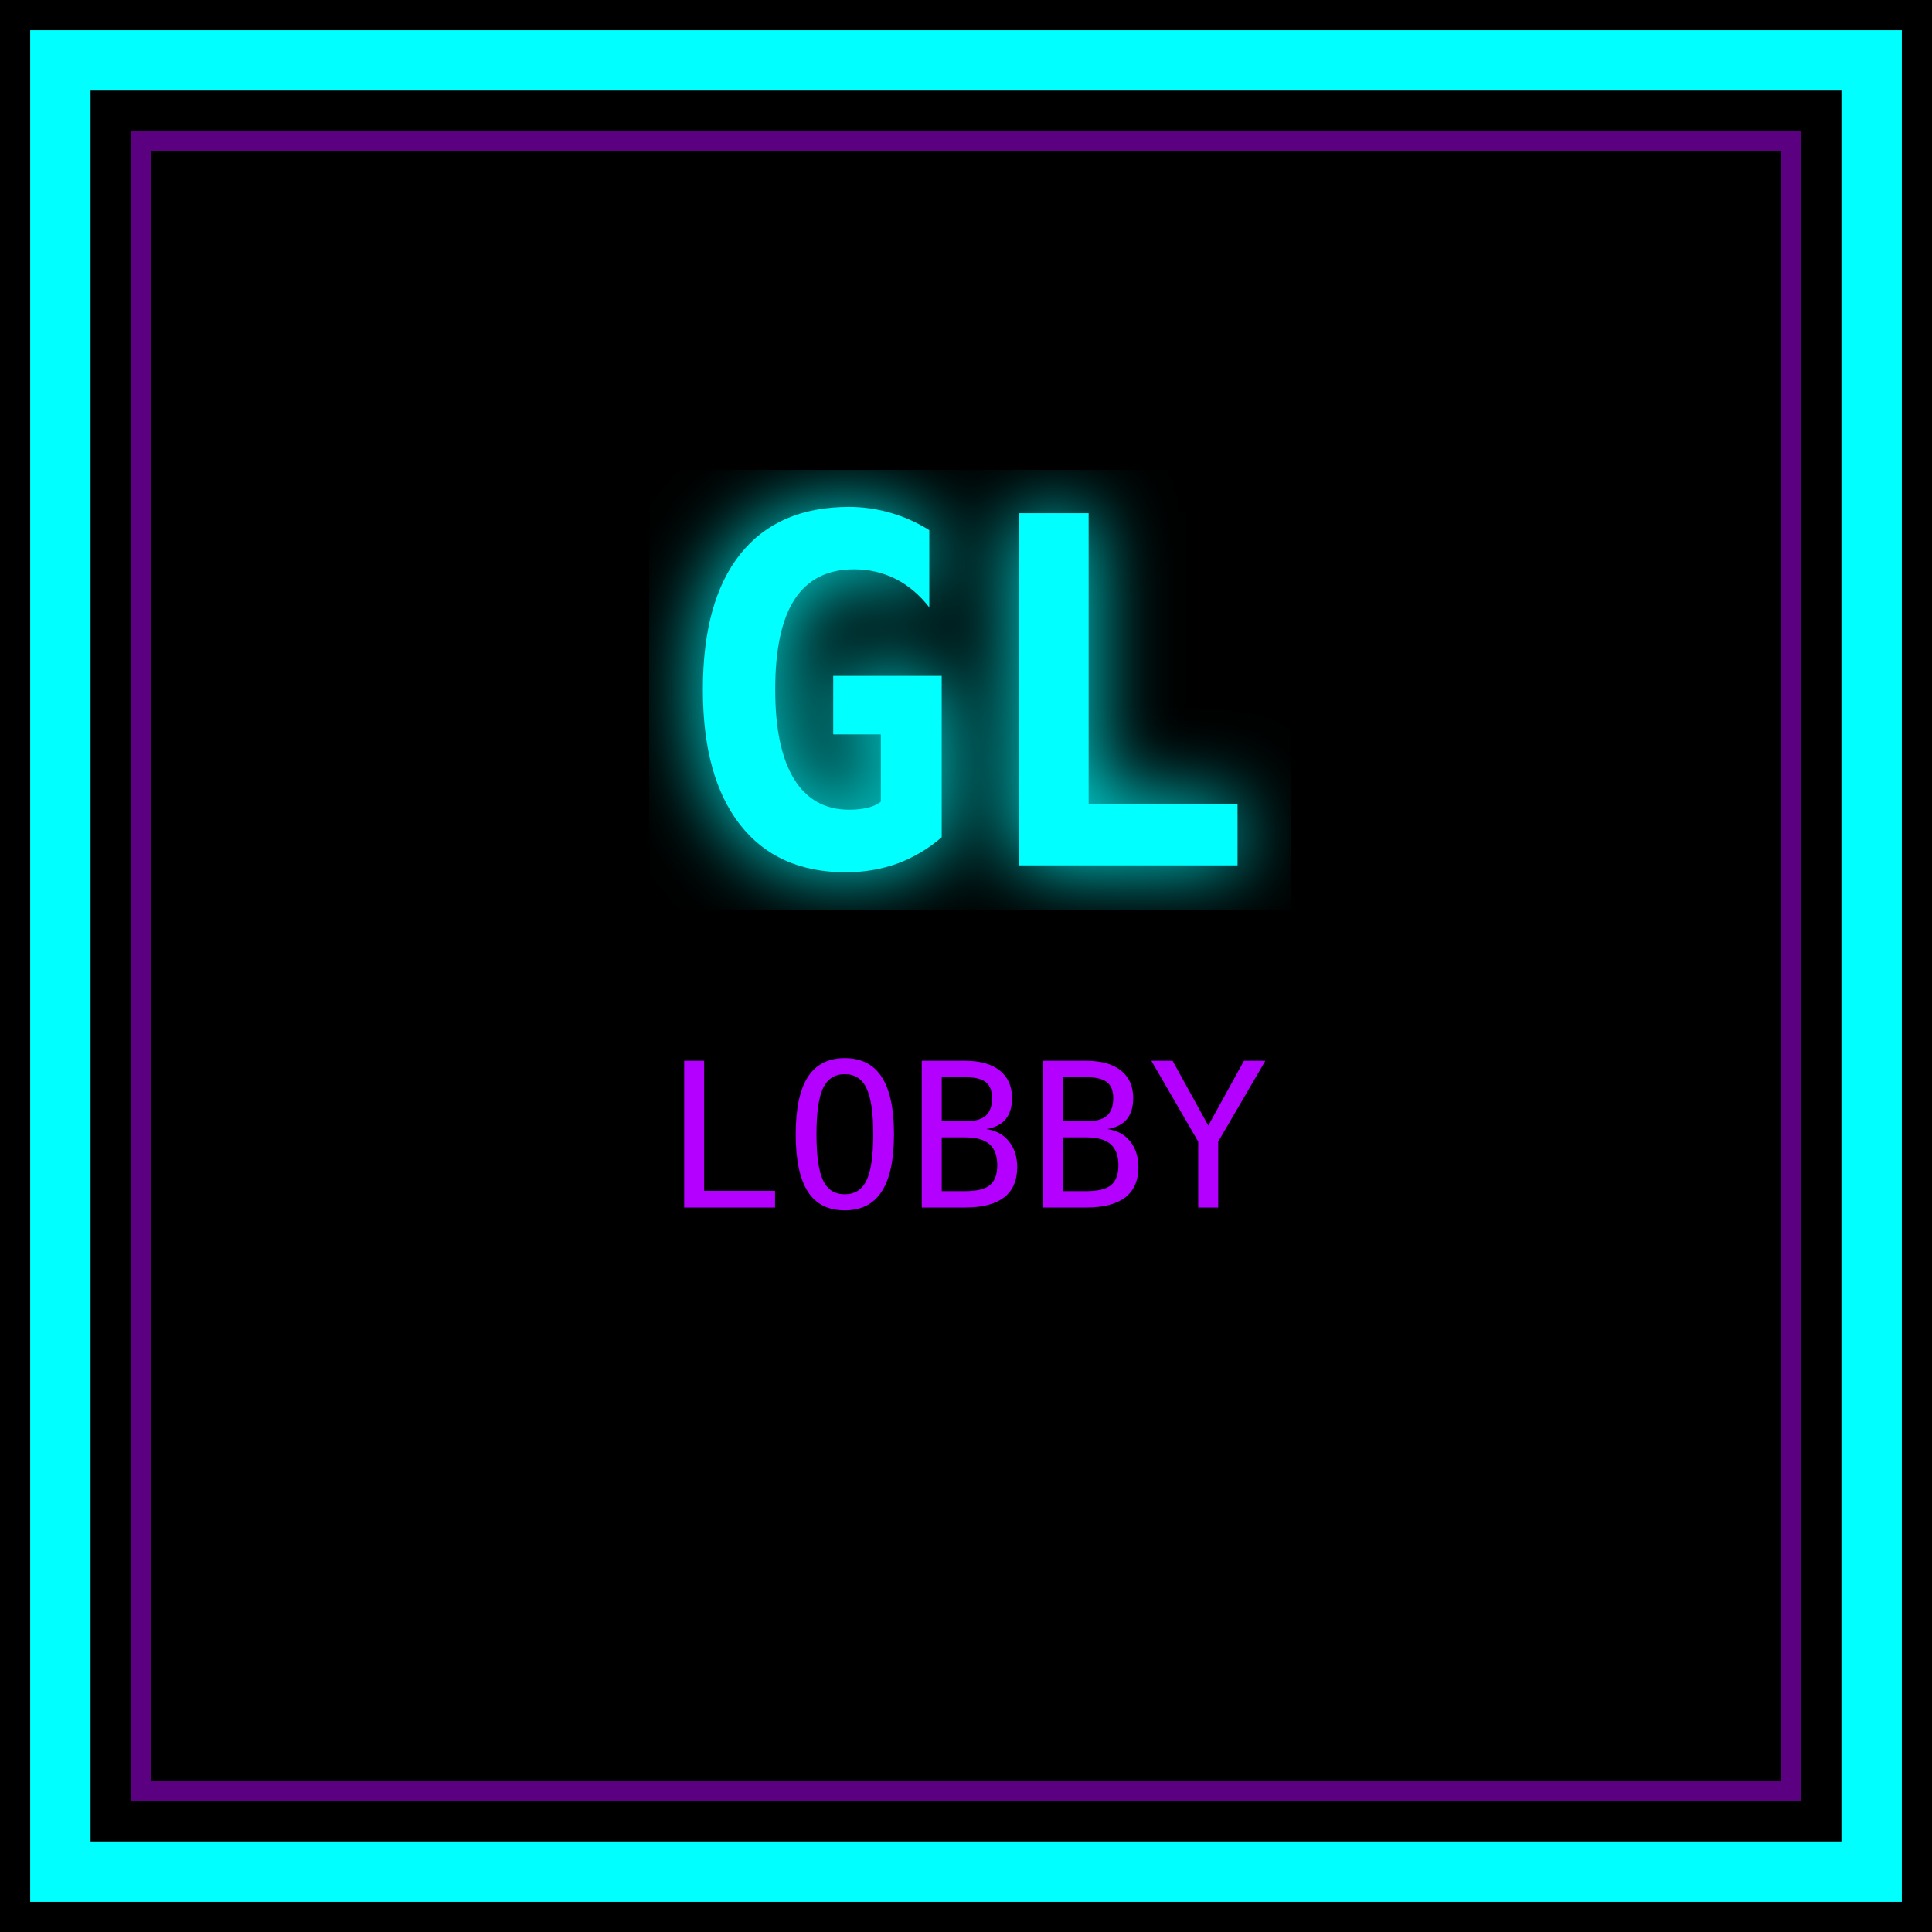
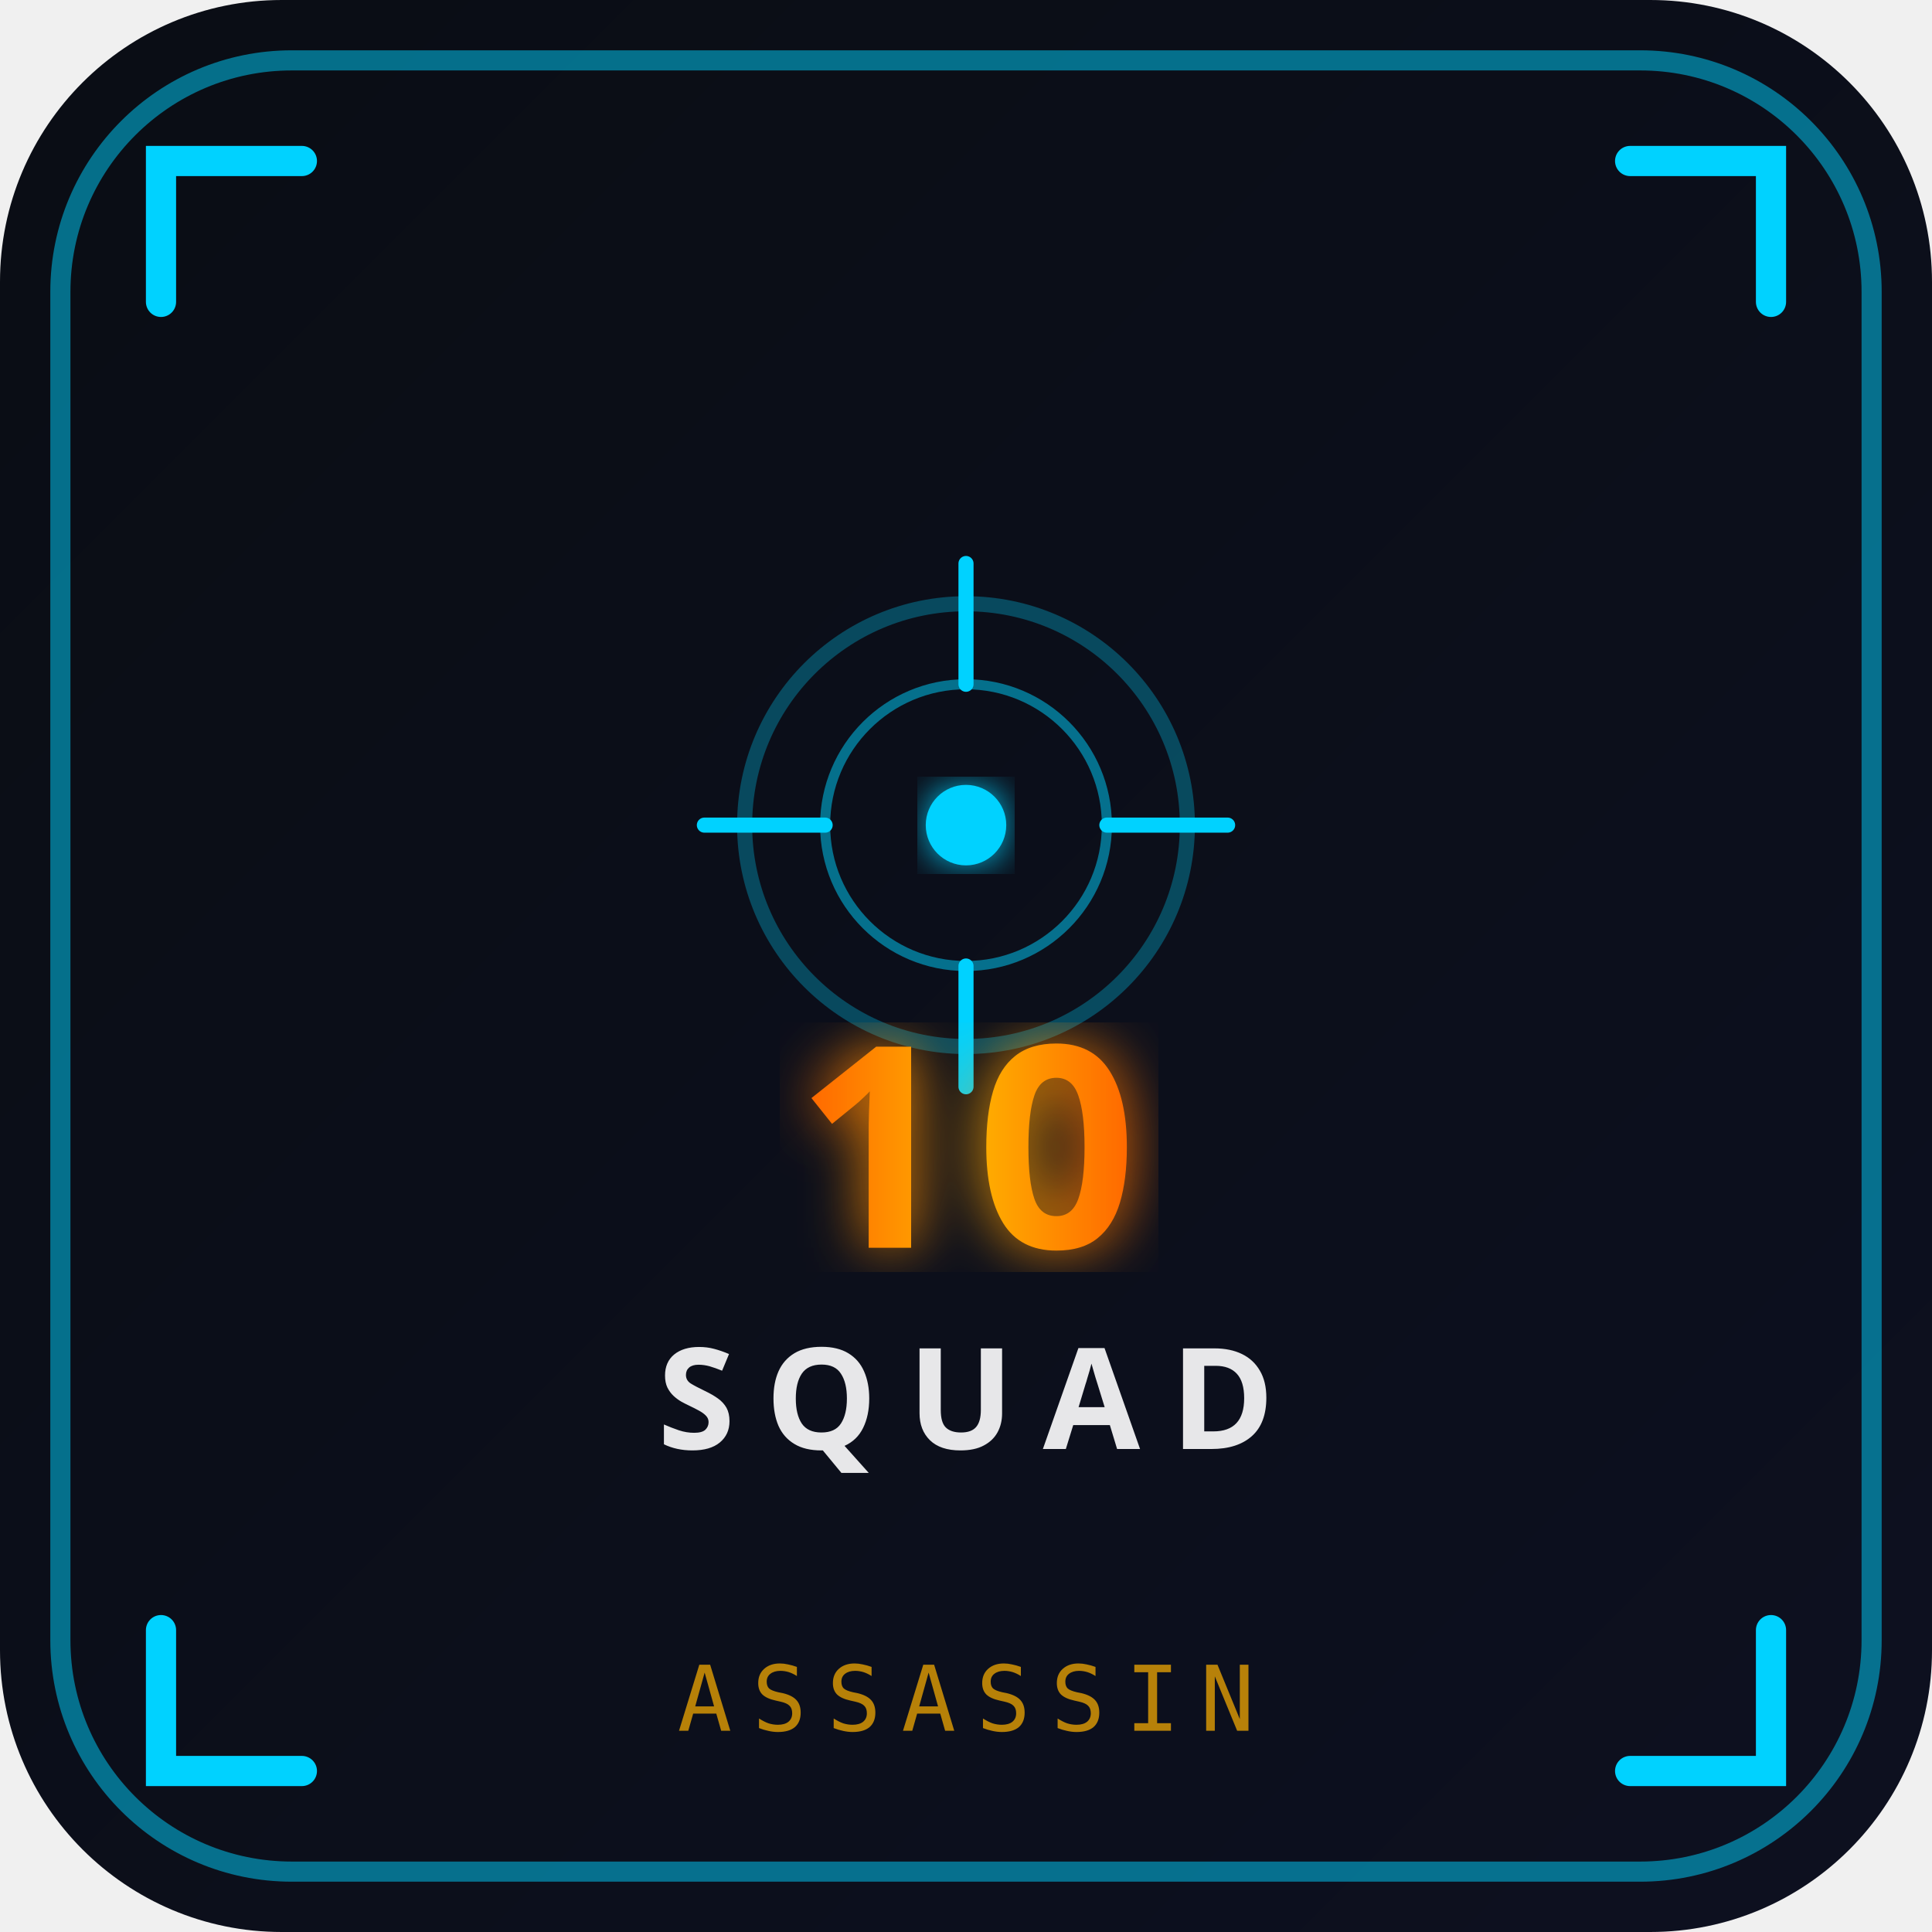
<svg xmlns="http://www.w3.org/2000/svg" width="192" height="192" viewBox="0 0 192 192">
-   <rect width="192" height="192" fill="#000" />
-   <rect x="6" y="6" width="180" height="180" fill="none" stroke="#00ffff" stroke-width="6" />
-   <rect x="14" y="14" width="164" height="164" fill="none" stroke="#b400ff" stroke-width="2" opacity="0.5" />
-   <text x="96" y="86" font-family="monospace" font-weight="bold" font-size="48" fill="#00ffff" text-anchor="middle" filter="url(#glow)">GL</text>
-   <text x="96" y="120" font-family="monospace" font-size="20" fill="#b400ff" text-anchor="middle">LOBBY</text>
  <defs>
+     <linearGradient id="bg" x1="0%" y1="0%" x2="100%" y2="100%">
+       <stop offset="0%" stop-color="#0a0d14" />
+       <stop offset="100%" stop-color="#0d1020" />
+     </linearGradient>
+     <linearGradient id="orange" x1="0%" y1="0%" x2="100%" y2="0%">
+       <stop offset="0%" stop-color="#ff6a00" />
+       <stop offset="50%" stop-color="#ffb300" />
+       <stop offset="100%" stop-color="#ff6a00" />
+     </linearGradient>
    <filter id="glow">
-       <feGaussianBlur stdDeviation="4" result="blur" />
+       <feGaussianBlur stdDeviation="3" result="blur" />
+       <feMerge>
+         <feMergeNode in="blur" />
+         <feMergeNode in="SourceGraphic" />
+       </feMerge>
+     </filter>
+     <filter id="cglow">
+       <feGaussianBlur stdDeviation="2" result="blur" />
      <feMerge>
        <feMergeNode in="blur" />
        <feMergeNode in="SourceGraphic" />
      </feMerge>
    </filter>
  </defs>
+   <rect width="192" height="192" rx="28" fill="url(#bg)" />
+   <rect x="6" y="6" width="180" height="180" rx="23" fill="none" stroke="rgba(0,210,255,0.5)" stroke-width="2" />
+   <path d="M16 30 L16 16 L30 16" fill="none" stroke="#00d2ff" stroke-width="3" stroke-linecap="round" />
+   <path d="M162 16 L176 16 L176 30" fill="none" stroke="#00d2ff" stroke-width="3" stroke-linecap="round" />
+   <path d="M16 162 L16 176 L30 176" fill="none" stroke="#00d2ff" stroke-width="3" stroke-linecap="round" />
+   <path d="M176 162 L176 176 L162 176" fill="none" stroke="#00d2ff" stroke-width="3" stroke-linecap="round" />
+   <circle cx="96" cy="82" r="22" fill="none" stroke="rgba(0,210,255,0.3)" stroke-width="1.5" />
+   <circle cx="96" cy="82" r="14" fill="none" stroke="rgba(0,210,255,0.5)" stroke-width="1" />
+   <circle cx="96" cy="82" r="4" fill="#00d2ff" filter="url(#cglow)" />
+   <line x1="96" y1="56" x2="96" y2="68" stroke="#00d2ff" stroke-width="1.5" stroke-linecap="round" />
+   <line x1="96" y1="96" x2="96" y2="108" stroke="#00d2ff" stroke-width="1.5" stroke-linecap="round" />
+   <line x1="70" y1="82" x2="82" y2="82" stroke="#00d2ff" stroke-width="1.5" stroke-linecap="round" />
+   <line x1="110" y1="82" x2="122" y2="82" stroke="#00d2ff" stroke-width="1.5" stroke-linecap="round" />
+   <text x="96" y="124" font-family="Arial Black, Impact, sans-serif" font-weight="900" font-size="28" fill="url(#orange)" text-anchor="middle" filter="url(#glow)" letter-spacing="2">10</text>
+   <text x="96" y="144" font-family="Arial Black, Impact, sans-serif" font-weight="900" font-size="14" fill="#ffffff" text-anchor="middle" letter-spacing="3" opacity="0.9">SQUAD</text>
+   <line x1="48" y1="158" x2="144" y2="158" stroke="url(#orange)" stroke-width="1.5" opacity="0.7" />
+   <text x="96" y="172" font-family="monospace" font-size="9" fill="rgba(255,179,0,0.7)" text-anchor="middle" letter-spacing="2">ASSASSIN</text>
</svg>
